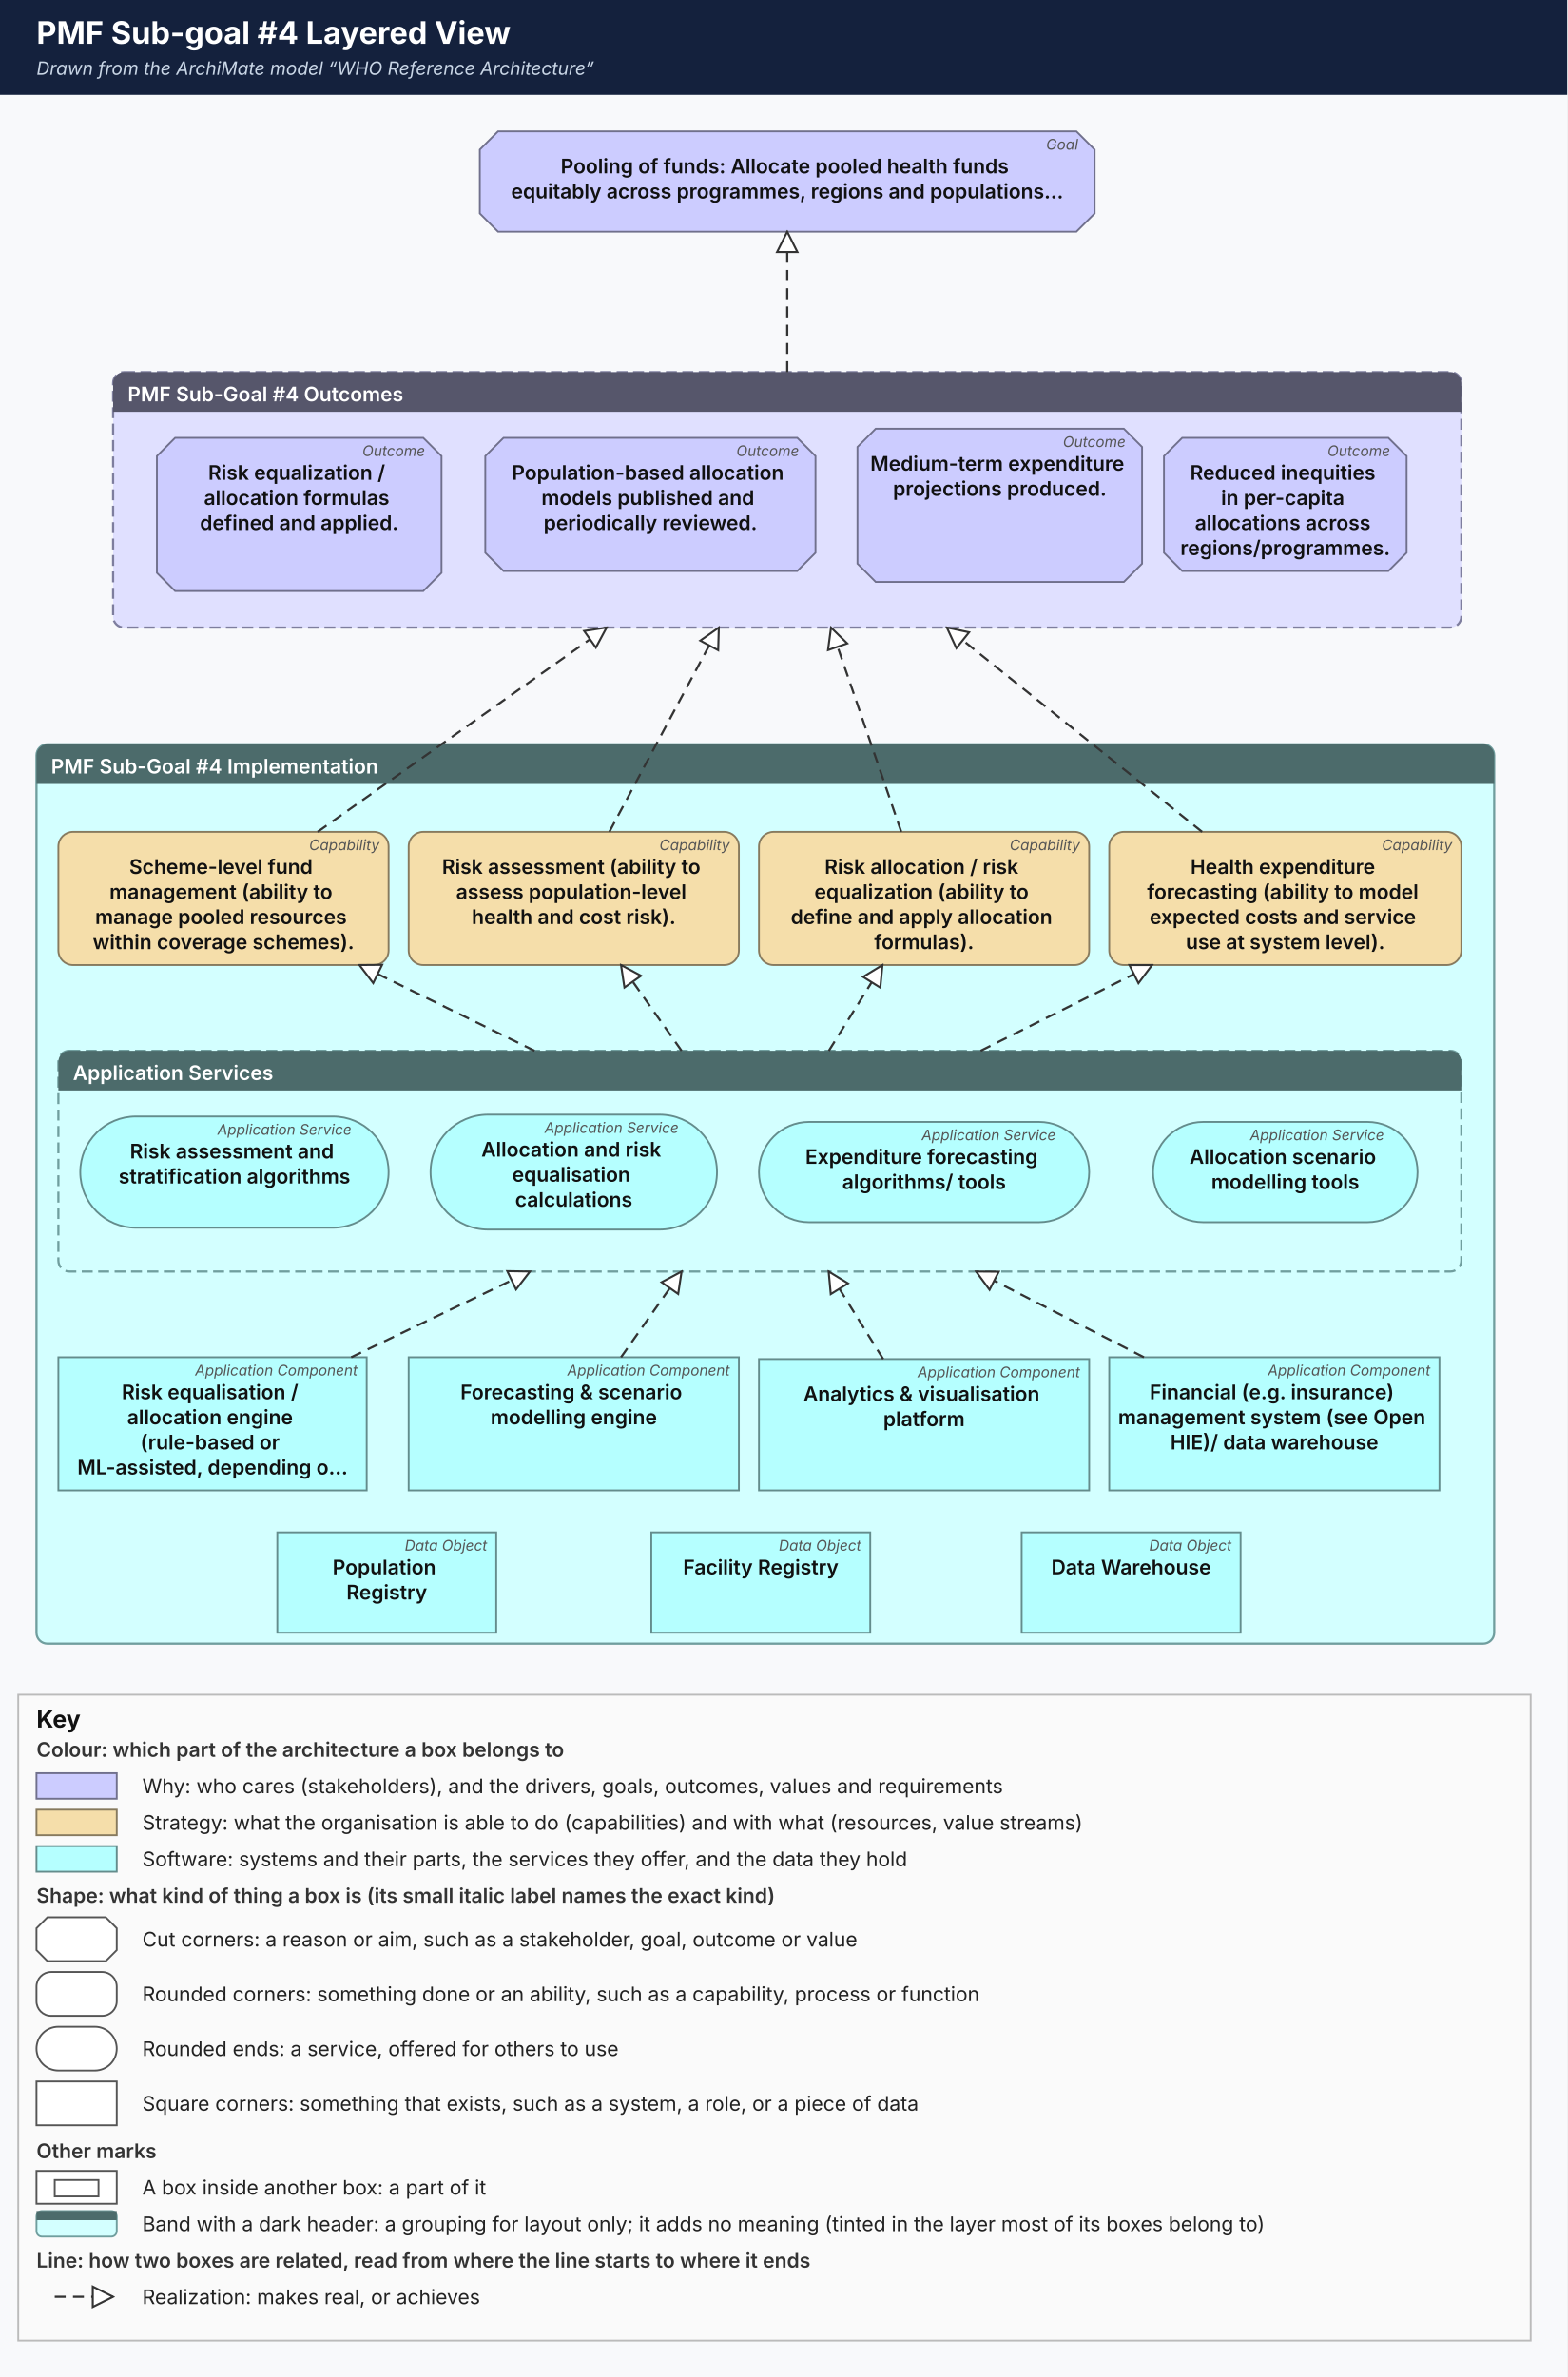
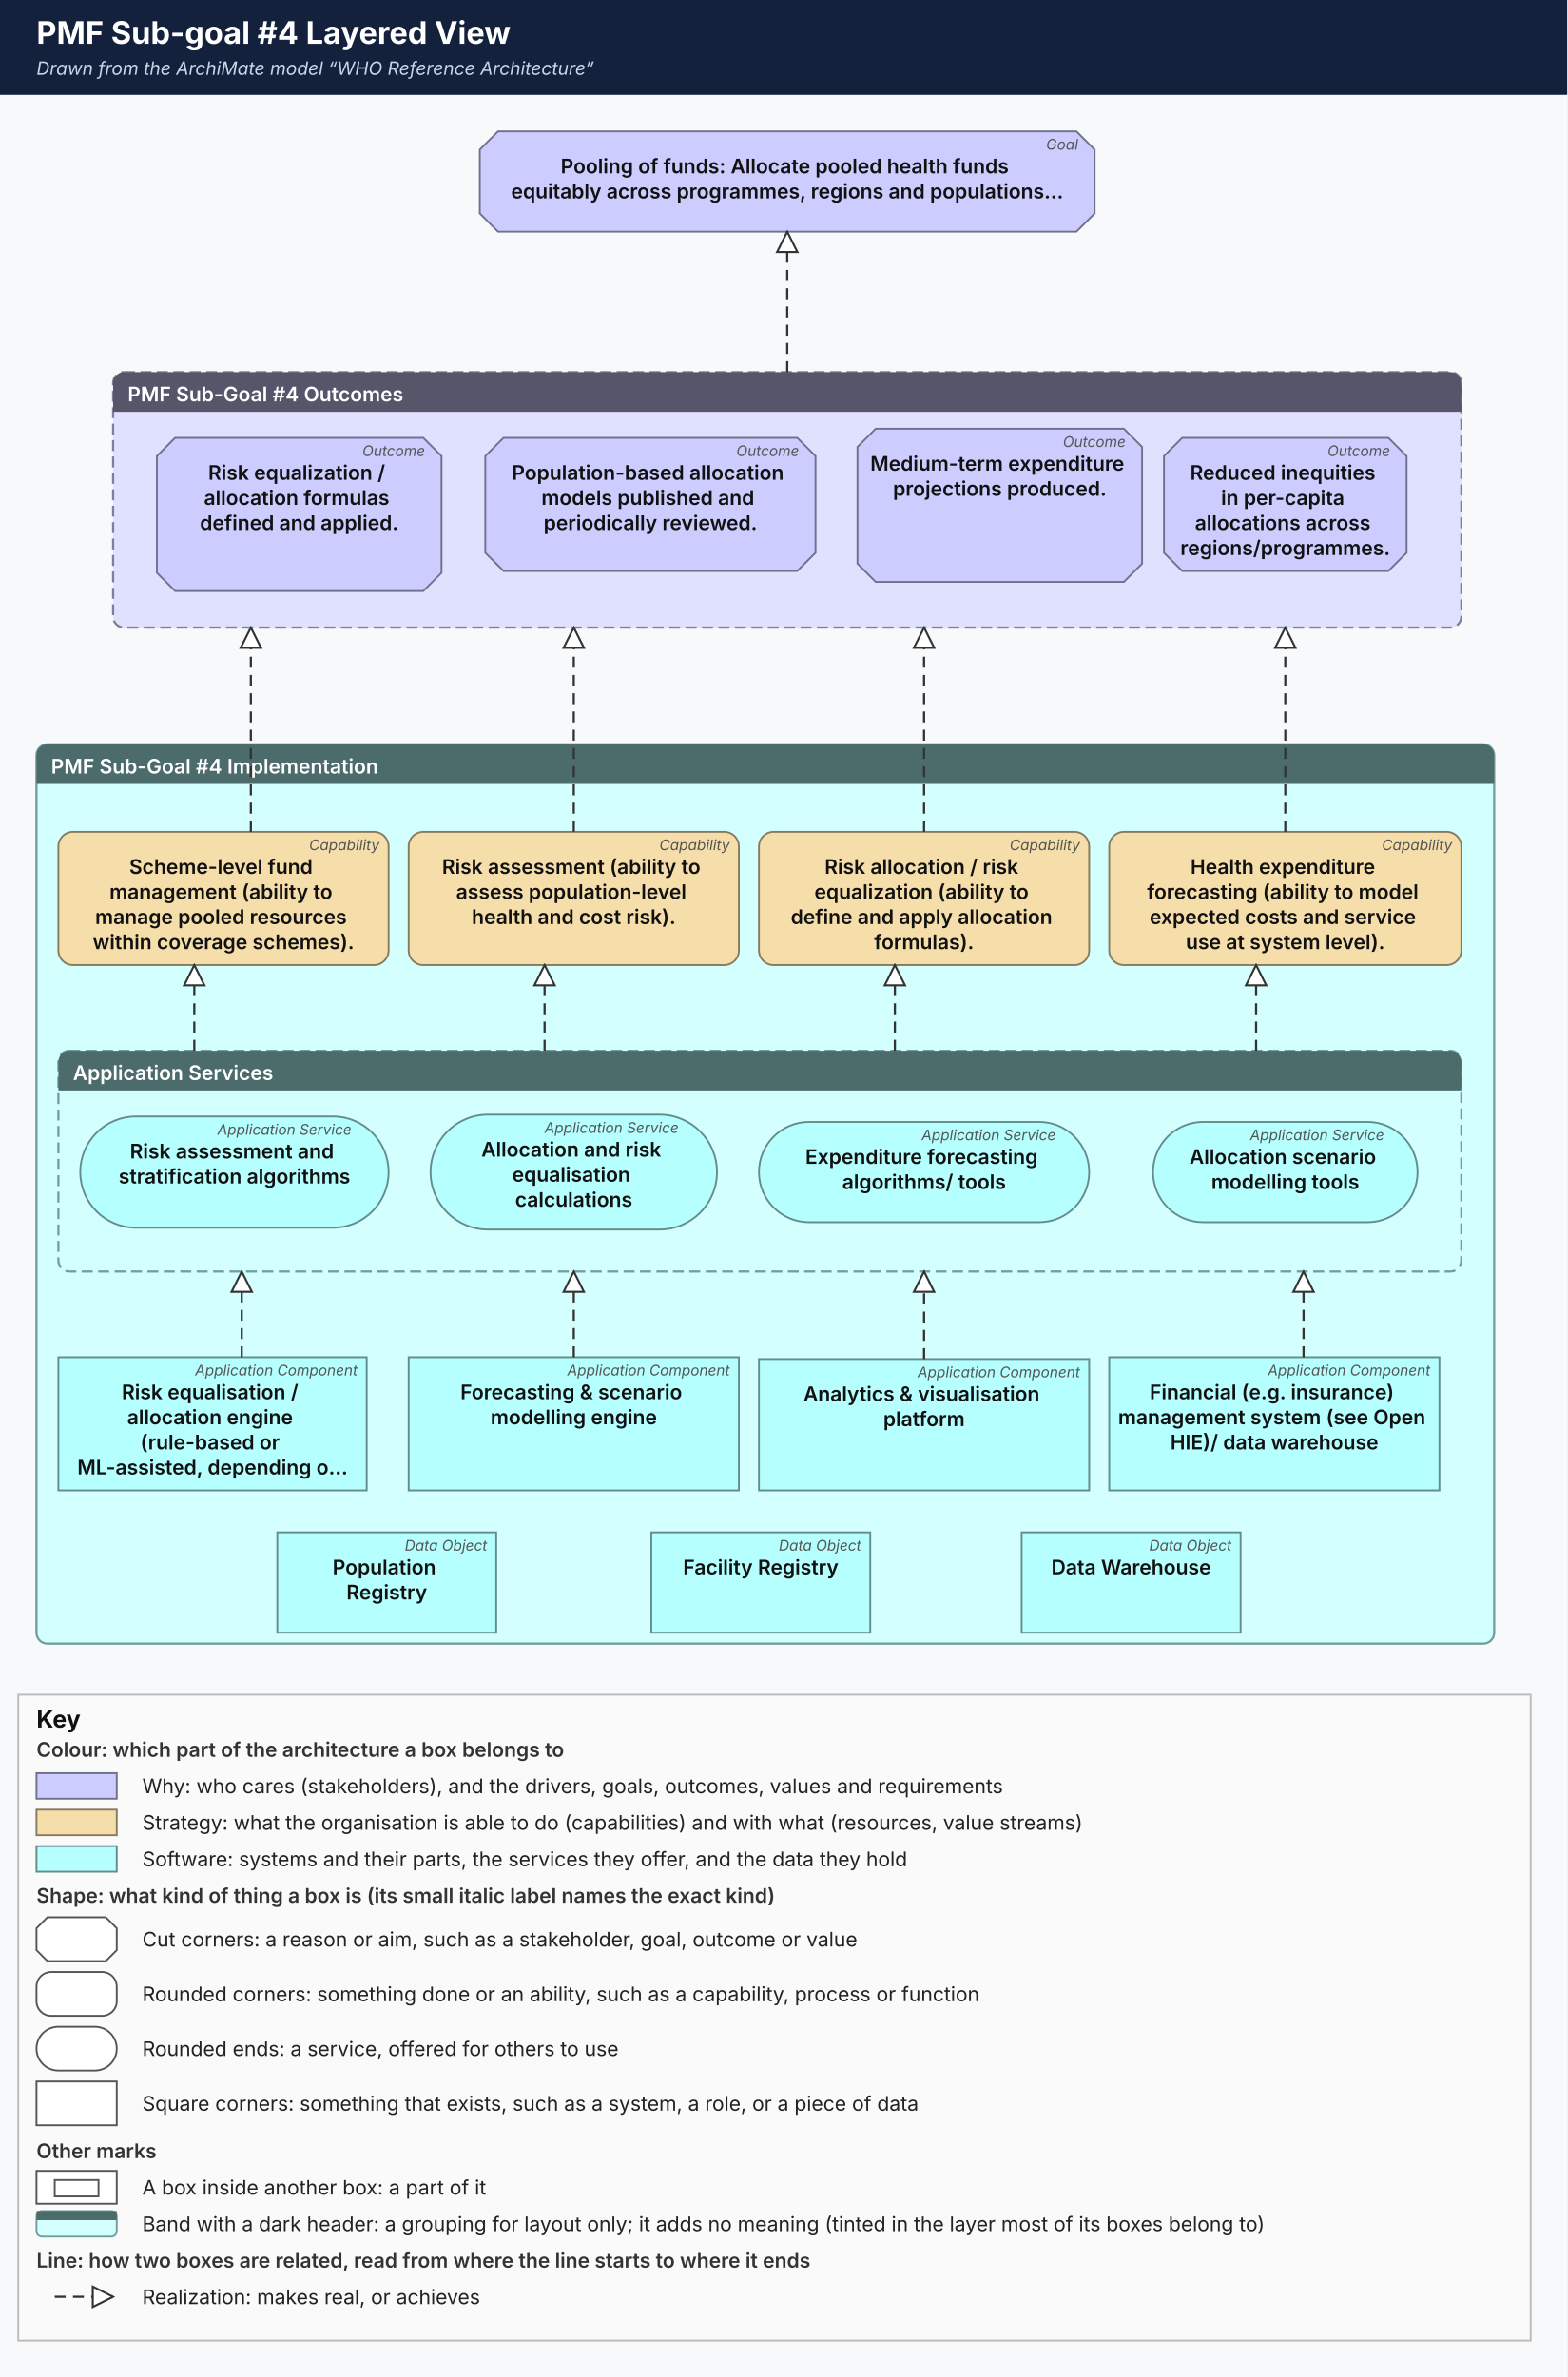
<svg xmlns="http://www.w3.org/2000/svg" viewBox="43 -4 859 1303" width="859" height="1303" role="img" aria-labelledby="av-title">
  <style>
.av-name{font:600 11px Inter, "Segoe UI", system-ui, -apple-system, Helvetica, Arial, sans-serif;fill:#111}
.av-type{font:italic 8px Inter, "Segoe UI", system-ui, -apple-system, Helvetica, Arial, sans-serif;fill:#555}
.av-group{font:600 11px Inter, "Segoe UI", system-ui, -apple-system, Helvetica, Arial, sans-serif;fill:#333}
.av-note{font:10px Inter, "Segoe UI", system-ui, -apple-system, Helvetica, Arial, sans-serif;fill:#222}
.av-key{font:11px Inter, "Segoe UI", system-ui, -apple-system, Helvetica, Arial, sans-serif;fill:#222}
.av-keyh{font:600 11px Inter, "Segoe UI", system-ui, -apple-system, Helvetica, Arial, sans-serif;fill:#333}
.av-keyt{font:700 13px Inter, "Segoe UI", system-ui, -apple-system, Helvetica, Arial, sans-serif;fill:#111}
.av-rel{font:9px Inter, "Segoe UI", system-ui, -apple-system, Helvetica, Arial, sans-serif;fill:#333;paint-order:stroke;stroke:#fff;stroke-width:3px}
a:hover rect,a:hover polygon,a:focus rect,a:focus polygon{stroke:#06c;stroke-width:2.5}
</style>
  <defs>
    <marker id="arrow-open" viewBox="0 0 12 12" refX="11" refY="6" markerWidth="11" markerHeight="11" orient="auto-start-reverse" markerUnits="userSpaceOnUse">
      <path d="M1 1 L11 6 L1 11" fill="none" stroke="#333" stroke-width="1.3" />
    </marker>
    <marker id="arrow-filled" viewBox="0 0 12 12" refX="11" refY="6" markerWidth="11" markerHeight="11" orient="auto-start-reverse" markerUnits="userSpaceOnUse">
      <path d="M1 1 L11 6 L1 11 Z" fill="#333" />
    </marker>
    <marker id="arrow-small" viewBox="0 0 10 10" refX="9" refY="5" markerWidth="8" markerHeight="8" orient="auto-start-reverse" markerUnits="userSpaceOnUse">
      <path d="M1 1 L9 5 L1 9" fill="none" stroke="#333" stroke-width="1.2" />
    </marker>
    <marker id="triangle-hollow" viewBox="0 0 14 14" refX="13" refY="7" markerWidth="13" markerHeight="13" orient="auto-start-reverse" markerUnits="userSpaceOnUse">
      <path d="M1 1 L13 7 L1 13 Z" fill="#fff" stroke="#333" stroke-width="1.2" />
    </marker>
    <marker id="diamond-filled" viewBox="0 0 16 10" refX="1" refY="5" markerWidth="16" markerHeight="10" orient="auto-start-reverse" markerUnits="userSpaceOnUse">
      <path d="M1 5 L8 1 L15 5 L8 9 Z" fill="#333" />
    </marker>
    <marker id="diamond-hollow" viewBox="0 0 16 10" refX="1" refY="5" markerWidth="16" markerHeight="10" orient="auto-start-reverse" markerUnits="userSpaceOnUse">
      <path d="M1 5 L8 1 L15 5 L8 9 Z" fill="#fff" stroke="#333" stroke-width="1.2" />
    </marker>
    <marker id="dot" viewBox="0 0 8 8" refX="4" refY="4" markerWidth="7" markerHeight="7" orient="auto" markerUnits="userSpaceOnUse">
      <circle cx="4" cy="4" r="3.2" fill="#333" />
    </marker>
    <pattern id="missing" width="8" height="8" patternUnits="userSpaceOnUse" patternTransform="rotate(45)">
      <rect width="8" height="8" fill="#fff" />
      <line x1="0" y1="0" x2="0" y2="8" stroke="#d33" stroke-width="2" />
    </pattern>
  </defs>
  <rect x="43" y="-4" width="859" height="1303" fill="#f8f9fb" />
  <rect x="43" y="-4" width="859" height="52" fill="#14213d" />
  <text x="63" y="20" style="font:700 17px Inter, &quot;Segoe UI&quot;, system-ui, -apple-system, Helvetica, Arial, sans-serif;fill:#fff">PMF Sub-goal #4 Layered View</text>
  <text x="63" y="37" style="font:italic 10px Inter, &quot;Segoe UI&quot;, system-ui, -apple-system, Helvetica, Arial, sans-serif;fill:#c9d6e6">Drawn from the ArchiMate model “WHO Reference Architecture”</text>
  <a href="../../../en/dpi-h-ra/archimate/0.2.0-draft.2/element/pooling-of-funds-allocate-pooled-health-funds-equitably/" target="_top">
    <polygon points="316,68 633,68 643,78 643,113 633,123 316,123 306,113 306,78" fill="#ccccff" stroke="#70708c" stroke-width="1" />
    <text class="av-type" x="634" y="78" text-anchor="end">Goal</text>
    <text class="av-name" x="474.5" y="91" text-anchor="middle">
      <tspan x="474.5" dy="0">Pooling of funds: Allocate pooled health funds</tspan>
      <tspan x="474.5" dy="13.75">equitably across programmes, regions and populations…</tspan>
    </text>
  </a>
  <a href="../../../en/dpi-h-ra/archimate/0.2.0-draft.2/element/pmf-sub-goal-4-outcomes/" target="_top">
    <rect x="105" y="200" width="739" height="140" rx="6" fill="#e0e0ff" stroke="#7e7e9e" stroke-width="1.2" stroke-dasharray="6 3" />
    <path d="M105 206 a6 6 0 0 1 6 -6 h727 a6 6 0 0 1 6 6 v15.75 h-739 z" fill="#56566b" />
    <text class="av-group" x="113" y="216" style="fill:#fff">PMF Sub-Goal #4 Outcomes</text>
  </a>
  <a href="../../../en/dpi-h-ra/archimate/0.2.0-draft.2/element/population-based-allocation-models-published-and/" target="_top">
    <polygon points="319,236 480,236 490,246 490,299 480,309 319,309 309,299 309,246" fill="#ccccff" stroke="#70708c" stroke-width="1" />
    <text class="av-type" x="481" y="246" text-anchor="end">Outcome</text>
    <text class="av-name" x="399.5" y="259" text-anchor="middle">
      <tspan x="399.5" dy="0">Population-based allocation</tspan>
      <tspan x="399.5" dy="13.75">models published and</tspan>
      <tspan x="399.5" dy="13.75">periodically reviewed.</tspan>
    </text>
  </a>
  <a href="../../../en/dpi-h-ra/archimate/0.2.0-draft.2/element/reduced-inequities-in-per-capita-allocations-across-regions/" target="_top">
    <polygon points="691,236 804,236 814,246 814,299 804,309 691,309 681,299 681,246" fill="#ccccff" stroke="#70708c" stroke-width="1" />
    <text class="av-type" x="805" y="246" text-anchor="end">Outcome</text>
    <text class="av-name" x="747.5" y="259" text-anchor="middle">
      <tspan x="747.5" dy="0">Reduced inequities</tspan>
      <tspan x="747.5" dy="13.75">in per-capita</tspan>
      <tspan x="747.5" dy="13.75">allocations across</tspan>
      <tspan x="747.5" dy="13.75">regions/programmes.</tspan>
    </text>
  </a>
  <a href="../../../en/dpi-h-ra/archimate/0.2.0-draft.2/element/medium-term-expenditure-projections-produced/" target="_top">
    <polygon points="523,231 659,231 669,241 669,305 659,315 523,315 513,305 513,241" fill="#ccccff" stroke="#70708c" stroke-width="1" />
    <text class="av-type" x="660" y="241" text-anchor="end">Outcome</text>
    <text class="av-name" x="591" y="254" text-anchor="middle">
      <tspan x="591" dy="0">Medium-term expenditure</tspan>
      <tspan x="591" dy="13.75">projections produced.</tspan>
    </text>
  </a>
  <a href="../../../en/dpi-h-ra/archimate/0.2.0-draft.2/element/risk-equalization-allocation-formulas-defined-and-applied/" target="_top">
    <polygon points="139,236 275,236 285,246 285,310 275,320 139,320 129,310 129,246" fill="#ccccff" stroke="#70708c" stroke-width="1" />
    <text class="av-type" x="276" y="246" text-anchor="end">Outcome</text>
    <text class="av-name" x="207" y="259" text-anchor="middle">
      <tspan x="207" dy="0">Risk equalization /</tspan>
      <tspan x="207" dy="13.75">allocation formulas</tspan>
      <tspan x="207" dy="13.75">defined and applied.</tspan>
    </text>
  </a>
  <g class="av-g">
    <rect x="63" y="404" width="799" height="493" rx="6" fill="#d3ffff" stroke="#709e9e" stroke-width="1.2" />
    <path d="M63 410 a6 6 0 0 1 6 -6 h787 a6 6 0 0 1 6 6 v15.75 h-799 z" fill="#4c6b6b" />
    <text class="av-group" x="71" y="420" style="fill:#fff">PMF Sub-Goal #4 Implementation</text>
  </g>
  <a href="../../../en/dpi-h-ra/archimate/0.2.0-draft.2/element/scheme-level-fund-management-ability-to-manage-pooled/" target="_top">
    <rect x="75" y="452" width="181" height="73" rx="8" fill="#f5deaa" stroke="#877a5e" stroke-width="1" />
    <text class="av-type" x="251" y="462" text-anchor="end">Capability</text>
    <text class="av-name" x="165.5" y="475" text-anchor="middle">
      <tspan x="165.5" dy="0">Scheme-level fund</tspan>
      <tspan x="165.5" dy="13.75">management (ability to</tspan>
      <tspan x="165.5" dy="13.75">manage pooled resources</tspan>
      <tspan x="165.5" dy="13.75">within coverage schemes).</tspan>
    </text>
  </a>
  <a href="../../../en/dpi-h-ra/archimate/0.2.0-draft.2/element/risk-assessment-ability-to-assess-population-level-health/" target="_top">
    <rect x="267" y="452" width="181" height="73" rx="8" fill="#f5deaa" stroke="#877a5e" stroke-width="1" />
    <text class="av-type" x="443" y="462" text-anchor="end">Capability</text>
    <text class="av-name" x="357.5" y="475" text-anchor="middle">
      <tspan x="357.5" dy="0">Risk assessment (ability to</tspan>
      <tspan x="357.5" dy="13.75">assess population-level</tspan>
      <tspan x="357.5" dy="13.75">health and cost risk).</tspan>
    </text>
  </a>
  <a href="../../../en/dpi-h-ra/archimate/0.2.0-draft.2/element/risk-allocation-risk-equalization-ability-to-define-and/" target="_top">
    <rect x="459" y="452" width="181" height="73" rx="8" fill="#f5deaa" stroke="#877a5e" stroke-width="1" />
    <text class="av-type" x="635" y="462" text-anchor="end">Capability</text>
    <text class="av-name" x="549.5" y="475" text-anchor="middle">
      <tspan x="549.5" dy="0">Risk allocation / risk</tspan>
      <tspan x="549.5" dy="13.75">equalization (ability to</tspan>
      <tspan x="549.5" dy="13.75">define and apply allocation</tspan>
      <tspan x="549.5" dy="13.75">formulas).</tspan>
    </text>
  </a>
  <a href="../../../en/dpi-h-ra/archimate/0.2.0-draft.2/element/health-expenditure-forecasting-ability-to-model-expected/" target="_top">
    <rect x="651" y="452" width="193" height="73" rx="8" fill="#f5deaa" stroke="#877a5e" stroke-width="1" />
    <text class="av-type" x="839" y="462" text-anchor="end">Capability</text>
    <text class="av-name" x="747.5" y="475" text-anchor="middle">
      <tspan x="747.5" dy="0">Health expenditure</tspan>
      <tspan x="747.5" dy="13.75">forecasting (ability to model</tspan>
      <tspan x="747.5" dy="13.75">expected costs and service</tspan>
      <tspan x="747.5" dy="13.75">use at system level).</tspan>
    </text>
  </a>
  <a href="../../../en/dpi-h-ra/archimate/0.2.0-draft.2/element/application-services-03bc/" target="_top">
    <rect x="75" y="572" width="769" height="121" rx="6" fill="#d3ffff" stroke="#709e9e" stroke-width="1.2" stroke-dasharray="6 3" />
    <path d="M75 578 a6 6 0 0 1 6 -6 h757 a6 6 0 0 1 6 6 v15.75 h-769 z" fill="#4c6b6b" />
    <text class="av-group" x="83" y="588" style="fill:#fff">Application Services</text>
  </a>
  <a href="../../../en/dpi-h-ra/archimate/0.2.0-draft.2/element/risk-assessment-and-stratification-algorithms/" target="_top">
    <rect x="87" y="608" width="169" height="61" rx="30.5" fill="#b5ffff" stroke="#648c8c" stroke-width="1" />
    <text class="av-type" x="235.667" y="618" text-anchor="end">Application Service</text>
    <text class="av-name" x="171.5" y="631" text-anchor="middle">
      <tspan x="171.5" dy="0">Risk assessment and</tspan>
      <tspan x="171.5" dy="13.75">stratification algorithms</tspan>
    </text>
  </a>
  <a href="../../../en/dpi-h-ra/archimate/0.2.0-draft.2/element/expenditure-forecasting-algorithms-tools/" target="_top">
    <rect x="459" y="611" width="181" height="55" rx="27.5" fill="#b5ffff" stroke="#648c8c" stroke-width="1" />
    <text class="av-type" x="621.667" y="621" text-anchor="end">Application Service</text>
    <text class="av-name" x="549.5" y="634" text-anchor="middle">
      <tspan x="549.5" dy="0">Expenditure forecasting</tspan>
      <tspan x="549.5" dy="13.75">algorithms/ tools</tspan>
    </text>
  </a>
  <a href="../../../en/dpi-h-ra/archimate/0.2.0-draft.2/element/allocation-and-risk-equalisation-calculations/" target="_top">
    <rect x="279" y="607" width="157" height="63" rx="31.5" fill="#b5ffff" stroke="#648c8c" stroke-width="1" />
    <text class="av-type" x="415" y="617" text-anchor="end">Application Service</text>
    <text class="av-name" x="357.5" y="630" text-anchor="middle">
      <tspan x="357.5" dy="0">Allocation and risk</tspan>
      <tspan x="357.5" dy="13.75">equalisation</tspan>
      <tspan x="357.5" dy="13.75">calculations</tspan>
    </text>
  </a>
  <a href="../../../en/dpi-h-ra/archimate/0.2.0-draft.2/element/allocation-scenario-modelling-tools/" target="_top">
    <rect x="675" y="611" width="145" height="55" rx="27.5" fill="#b5ffff" stroke="#648c8c" stroke-width="1" />
    <text class="av-type" x="801.667" y="621" text-anchor="end">Application Service</text>
    <text class="av-name" x="747.5" y="634" text-anchor="middle">
      <tspan x="747.5" dy="0">Allocation scenario</tspan>
      <tspan x="747.5" dy="13.75">modelling tools</tspan>
    </text>
  </a>
  <a href="../../../en/dpi-h-ra/archimate/0.2.0-draft.2/element/risk-equalisation-allocation-engine-rule-based-or-ml/" target="_top">
    <rect x="75" y="740" width="169" height="73" fill="#b5ffff" stroke="#648c8c" stroke-width="1" />
    <text class="av-type" x="239" y="750" text-anchor="end">Application Component</text>
    <text class="av-name" x="159.5" y="763" text-anchor="middle">
      <tspan x="159.5" dy="0">Risk equalisation /</tspan>
      <tspan x="159.5" dy="13.75">allocation engine</tspan>
      <tspan x="159.5" dy="13.75">(rule-based or</tspan>
      <tspan x="159.5" dy="13.75">ML-assisted, depending o…</tspan>
    </text>
  </a>
  <a href="../../../en/dpi-h-ra/archimate/0.2.0-draft.2/element/forecasting-scenario-modelling-engine/" target="_top">
    <rect x="267" y="740" width="181" height="73" fill="#b5ffff" stroke="#648c8c" stroke-width="1" />
    <text class="av-type" x="443" y="750" text-anchor="end">Application Component</text>
    <text class="av-name" x="357.5" y="763" text-anchor="middle">
      <tspan x="357.5" dy="0">Forecasting &amp; scenario</tspan>
      <tspan x="357.5" dy="13.75">modelling engine</tspan>
    </text>
  </a>
  <a href="../../../en/dpi-h-ra/archimate/0.2.0-draft.2/element/financial-e-g-insurance-management-system-see-open-hie-data/" target="_top">
    <rect x="651" y="740" width="181" height="73" fill="#b5ffff" stroke="#648c8c" stroke-width="1" />
    <text class="av-type" x="827" y="750" text-anchor="end">Application Component</text>
    <text class="av-name" x="741.5" y="763" text-anchor="middle">
      <tspan x="741.5" dy="0">Financial (e.g. insurance)</tspan>
      <tspan x="741.5" dy="13.75">management system (see Open</tspan>
      <tspan x="741.5" dy="13.75">HIE)/ data warehouse</tspan>
    </text>
  </a>
  <a href="../../../en/dpi-h-ra/archimate/0.2.0-draft.2/element/population-registry/" target="_top">
    <rect x="195" y="836" width="120" height="55" fill="#b5ffff" stroke="#648c8c" stroke-width="1" />
    <text class="av-type" x="310" y="846" text-anchor="end">Data Object</text>
    <text class="av-name" x="255" y="859" text-anchor="middle">
      <tspan x="255" dy="0">Population</tspan>
      <tspan x="255" dy="13.75">Registry</tspan>
    </text>
  </a>
  <a href="../../../en/dpi-h-ra/archimate/0.2.0-draft.2/element/data-warehouse-e68e/" target="_top">
    <rect x="603" y="836" width="120" height="55" fill="#b5ffff" stroke="#648c8c" stroke-width="1" />
    <text class="av-type" x="718" y="846" text-anchor="end">Data Object</text>
    <text class="av-name" x="663" y="859" text-anchor="middle">
      <tspan x="663" dy="0">Data Warehouse</tspan>
    </text>
  </a>
  <a href="../../../en/dpi-h-ra/archimate/0.2.0-draft.2/element/analytics-visualisation-platform/" target="_top">
    <rect x="459" y="741" width="181" height="72" fill="#b5ffff" stroke="#648c8c" stroke-width="1" />
    <text class="av-type" x="635" y="751" text-anchor="end">Application Component</text>
    <text class="av-name" x="549.5" y="764" text-anchor="middle">
      <tspan x="549.5" dy="0">Analytics &amp; visualisation</tspan>
      <tspan x="549.5" dy="13.75">platform</tspan>
    </text>
  </a>
  <a href="../../../en/dpi-h-ra/archimate/0.2.0-draft.2/element/facility-registry/" target="_top">
    <rect x="400" y="836" width="120" height="55" fill="#b5ffff" stroke="#648c8c" stroke-width="1" />
    <text class="av-type" x="515" y="846" text-anchor="end">Data Object</text>
    <text class="av-name" x="460" y="859" text-anchor="middle">
      <tspan x="460" dy="0">Facility Registry</tspan>
    </text>
  </a>
  <a href="../../../en/dpi-h-ra/archimate/0.2.0-draft.2/relationship/id-36363d34cebb490ab9098c0d6679b6c5/" target="_top">
    <path d="M474.5 200 L474.5 123" fill="none" stroke="#333" stroke-width="1.2" stroke-dasharray="6 4" marker-end="url(#triangle-hollow)" />
    <path d="M474.5 200 L474.5 123" fill="none" stroke="transparent" stroke-width="8" />
  </a>
  <a href="../../../en/dpi-h-ra/archimate/0.2.0-draft.2/relationship/id-8f2555d9ba174871811a0133e7578718/" target="_top">
-     <path d="M217.1 452 L375.5 340" fill="none" stroke="#333" stroke-width="1.2" stroke-dasharray="6 4" marker-end="url(#triangle-hollow)" />
-     <path d="M217.1 452 L375.5 340" fill="none" stroke="transparent" stroke-width="8" />
+     <path d="M180.5 452 L180.5 340" fill="none" stroke="#333" stroke-width="1.2" stroke-dasharray="6 4" marker-end="url(#triangle-hollow)" />
+     <path d="M180.5 452 L180.5 340" fill="none" stroke="transparent" stroke-width="8" />
  </a>
  <a href="../../../en/dpi-h-ra/archimate/0.2.0-draft.2/relationship/id-4ab82245f5194833b85531847552e369/" target="_top">
-     <path d="M377 452 L437 340" fill="none" stroke="#333" stroke-width="1.2" stroke-dasharray="6 4" marker-end="url(#triangle-hollow)" />
-     <path d="M377 452 L437 340" fill="none" stroke="transparent" stroke-width="8" />
+     <path d="M357.5 452 L357.5 340" fill="none" stroke="#333" stroke-width="1.2" stroke-dasharray="6 4" marker-end="url(#triangle-hollow)" />
+     <path d="M357.5 452 L357.5 340" fill="none" stroke="transparent" stroke-width="8" />
  </a>
  <a href="../../../en/dpi-h-ra/archimate/0.2.0-draft.2/relationship/id-81e1ef653fea4529835684c543b8be2e/" target="_top">
-     <path d="M537 452 L498.5 340" fill="none" stroke="#333" stroke-width="1.2" stroke-dasharray="6 4" marker-end="url(#triangle-hollow)" />
-     <path d="M537 452 L498.5 340" fill="none" stroke="transparent" stroke-width="8" />
+     <path d="M549.5 452 L549.5 340" fill="none" stroke="#333" stroke-width="1.2" stroke-dasharray="6 4" marker-end="url(#triangle-hollow)" />
+     <path d="M549.5 452 L549.5 340" fill="none" stroke="transparent" stroke-width="8" />
  </a>
  <a href="../../../en/dpi-h-ra/archimate/0.2.0-draft.2/relationship/id-5acc93f40e094017a8004996ab93398a/" target="_top">
-     <path d="M701.9 452 L562 340" fill="none" stroke="#333" stroke-width="1.2" stroke-dasharray="6 4" marker-end="url(#triangle-hollow)" />
-     <path d="M701.9 452 L562 340" fill="none" stroke="transparent" stroke-width="8" />
+     <path d="M747.5 452 L747.5 340" fill="none" stroke="#333" stroke-width="1.2" stroke-dasharray="6 4" marker-end="url(#triangle-hollow)" />
+     <path d="M747.5 452 L747.5 340" fill="none" stroke="transparent" stroke-width="8" />
  </a>
  <a href="../../../en/dpi-h-ra/archimate/0.2.0-draft.2/relationship/id-400c74b41f5a44c59814e8de65aa3ffe/" target="_top">
-     <path d="M580.5 572 L674.5 525" fill="none" stroke="#333" stroke-width="1.2" stroke-dasharray="6 4" marker-end="url(#triangle-hollow)" />
-     <path d="M580.5 572 L674.5 525" fill="none" stroke="transparent" stroke-width="8" />
+     <path d="M731.5 572 L731.5 525" fill="none" stroke="#333" stroke-width="1.2" stroke-dasharray="6 4" marker-end="url(#triangle-hollow)" />
+     <path d="M731.5 572 L731.5 525" fill="none" stroke="transparent" stroke-width="8" />
  </a>
  <a href="../../../en/dpi-h-ra/archimate/0.2.0-draft.2/relationship/id-58b531b344b14777b4f817494e66e2c5/" target="_top">
-     <path d="M497.3 572 L526.7 525" fill="none" stroke="#333" stroke-width="1.2" stroke-dasharray="6 4" marker-end="url(#triangle-hollow)" />
-     <path d="M497.3 572 L526.7 525" fill="none" stroke="transparent" stroke-width="8" />
+     <path d="M533.5 572 L533.5 525" fill="none" stroke="#333" stroke-width="1.2" stroke-dasharray="6 4" marker-end="url(#triangle-hollow)" />
+     <path d="M533.5 572 L533.5 525" fill="none" stroke="transparent" stroke-width="8" />
  </a>
  <a href="../../../en/dpi-h-ra/archimate/0.2.0-draft.2/relationship/id-f2ad7317cd0c4a5ab645e8916046645d/" target="_top">
-     <path d="M336 572 L240 525" fill="none" stroke="#333" stroke-width="1.2" stroke-dasharray="6 4" marker-end="url(#triangle-hollow)" />
-     <path d="M336 572 L240 525" fill="none" stroke="transparent" stroke-width="8" />
+     <path d="M149.5 572 L149.5 525" fill="none" stroke="#333" stroke-width="1.2" stroke-dasharray="6 4" marker-end="url(#triangle-hollow)" />
+     <path d="M149.5 572 L149.5 525" fill="none" stroke="transparent" stroke-width="8" />
  </a>
  <a href="../../../en/dpi-h-ra/archimate/0.2.0-draft.2/relationship/id-9917d499f6c8436399146433408c066f/" target="_top">
-     <path d="M416.6 572 L383.4 525" fill="none" stroke="#333" stroke-width="1.2" stroke-dasharray="6 4" marker-end="url(#triangle-hollow)" />
-     <path d="M416.6 572 L383.4 525" fill="none" stroke="transparent" stroke-width="8" />
+     <path d="M341.5 572 L341.5 525" fill="none" stroke="#333" stroke-width="1.2" stroke-dasharray="6 4" marker-end="url(#triangle-hollow)" />
+     <path d="M341.5 572 L341.5 525" fill="none" stroke="transparent" stroke-width="8" />
  </a>
  <a href="../../../en/dpi-h-ra/archimate/0.2.0-draft.2/relationship/id-96d9c0eea3044e28a466d819eda6c313/" target="_top">
-     <path d="M235.5 740 L333.5 693" fill="none" stroke="#333" stroke-width="1.2" stroke-dasharray="6 4" marker-end="url(#triangle-hollow)" />
-     <path d="M235.5 740 L333.5 693" fill="none" stroke="transparent" stroke-width="8" />
+     <path d="M175.5 740 L175.5 693" fill="none" stroke="#333" stroke-width="1.2" stroke-dasharray="6 4" marker-end="url(#triangle-hollow)" />
+     <path d="M175.5 740 L175.5 693" fill="none" stroke="transparent" stroke-width="8" />
  </a>
  <a href="../../../en/dpi-h-ra/archimate/0.2.0-draft.2/relationship/id-06c31fbcbe7f44569c879e1f76a7eed3/" target="_top">
-     <path d="M383.4 740 L416.6 693" fill="none" stroke="#333" stroke-width="1.2" stroke-dasharray="6 4" marker-end="url(#triangle-hollow)" />
-     <path d="M383.4 740 L416.6 693" fill="none" stroke="transparent" stroke-width="8" />
+     <path d="M357.5 740 L357.5 693" fill="none" stroke="#333" stroke-width="1.2" stroke-dasharray="6 4" marker-end="url(#triangle-hollow)" />
+     <path d="M357.5 740 L357.5 693" fill="none" stroke="transparent" stroke-width="8" />
  </a>
  <a href="../../../en/dpi-h-ra/archimate/0.2.0-draft.2/relationship/id-40d440747d9d40c1aca0f11293533c11/" target="_top">
-     <path d="M670 740 L578 693" fill="none" stroke="#333" stroke-width="1.2" stroke-dasharray="6 4" marker-end="url(#triangle-hollow)" />
-     <path d="M670 740 L578 693" fill="none" stroke="transparent" stroke-width="8" />
+     <path d="M757.5 740 L757.5 693" fill="none" stroke="#333" stroke-width="1.2" stroke-dasharray="6 4" marker-end="url(#triangle-hollow)" />
+     <path d="M757.5 740 L757.5 693" fill="none" stroke="transparent" stroke-width="8" />
  </a>
  <a href="../../../en/dpi-h-ra/archimate/0.2.0-draft.2/relationship/id-4c386341fa6d4816974313d3782fedeb/" target="_top">
-     <path d="M527.1 741 L497.2 693" fill="none" stroke="#333" stroke-width="1.2" stroke-dasharray="6 4" marker-end="url(#triangle-hollow)" />
-     <path d="M527.1 741 L497.2 693" fill="none" stroke="transparent" stroke-width="8" />
+     <path d="M549.5 741 L549.5 693" fill="none" stroke="#333" stroke-width="1.2" stroke-dasharray="6 4" marker-end="url(#triangle-hollow)" />
+     <path d="M549.5 741 L549.5 693" fill="none" stroke="transparent" stroke-width="8" />
  </a>
  <g class="av-legend">
    <rect x="53" y="925" width="829" height="354" fill="#fafafa" stroke="#bbb" />
    <text class="av-keyt" x="63" y="943">Key</text>
    <text class="av-keyh" x="63" y="959">Colour: which part of the architecture a box belongs to</text>
    <rect x="63" y="968" width="44" height="14" fill="#ccccff" stroke="#70708c" />
    <text class="av-key" x="121" y="979">Why: who cares (stakeholders), and the drivers, goals, outcomes, values and requirements</text>
    <rect x="63" y="988" width="44" height="14" fill="#f5deaa" stroke="#877a5e" />
    <text class="av-key" x="121" y="999">Strategy: what the organisation is able to do (capabilities) and with what (resources, value streams)</text>
    <rect x="63" y="1008" width="44" height="14" fill="#b5ffff" stroke="#648c8c" />
    <text class="av-key" x="121" y="1019">Software: systems and their parts, the services they offer, and the data they hold</text>
    <text class="av-keyh" x="63" y="1039">Shape: what kind of thing a box is (its small italic label names the exact kind)</text>
    <polygon points="69,1047 101,1047 107,1053 107,1065 101,1071 69,1071 63,1065 63,1053" fill="#fff" stroke="#555" />
    <text class="av-key" x="121" y="1063">Cut corners: a reason or aim, such as a stakeholder, goal, outcome or value</text>
    <rect x="63" y="1077" width="44" height="24" rx="8" fill="#fff" stroke="#555" />
    <text class="av-key" x="121" y="1093">Rounded corners: something done or an ability, such as a capability, process or function</text>
    <rect x="63" y="1107" width="44" height="24" rx="12" fill="#fff" stroke="#555" />
    <text class="av-key" x="121" y="1123">Rounded ends: a service, offered for others to use</text>
    <rect x="63" y="1137" width="44" height="24" fill="#fff" stroke="#555" />
    <text class="av-key" x="121" y="1153">Square corners: something that exists, such as a system, a role, or a piece of data</text>
    <text class="av-keyh" x="63" y="1179">Other marks</text>
    <rect x="63" y="1186" width="44" height="18" fill="#fff" stroke="#555" />
    <rect x="73" y="1191" width="24" height="9" fill="#fff" stroke="#555" />
    <text class="av-key" x="121" y="1199">A box inside another box: a part of it</text>
    <rect x="63" y="1208" width="44" height="14" rx="3" fill="#d3ffff" stroke="#709e9e" />
    <rect x="63" y="1208" width="44" height="5" fill="#4c6b6b" />
    <text class="av-key" x="121" y="1219">Band with a dark header: a grouping for layout only; it adds no meaning (tinted in the layer most of its boxes belong to)</text>
    <text class="av-keyh" x="63" y="1239">Line: how two boxes are related, read from where the line starts to where it ends</text>
    <path d="M73 1255 L105 1255" fill="none" stroke="#333" stroke-width="1.2" stroke-dasharray="6 4" marker-end="url(#triangle-hollow)" />
    <text class="av-key" x="121" y="1259">Realization: makes real, or achieves</text>
  </g>
</svg>
